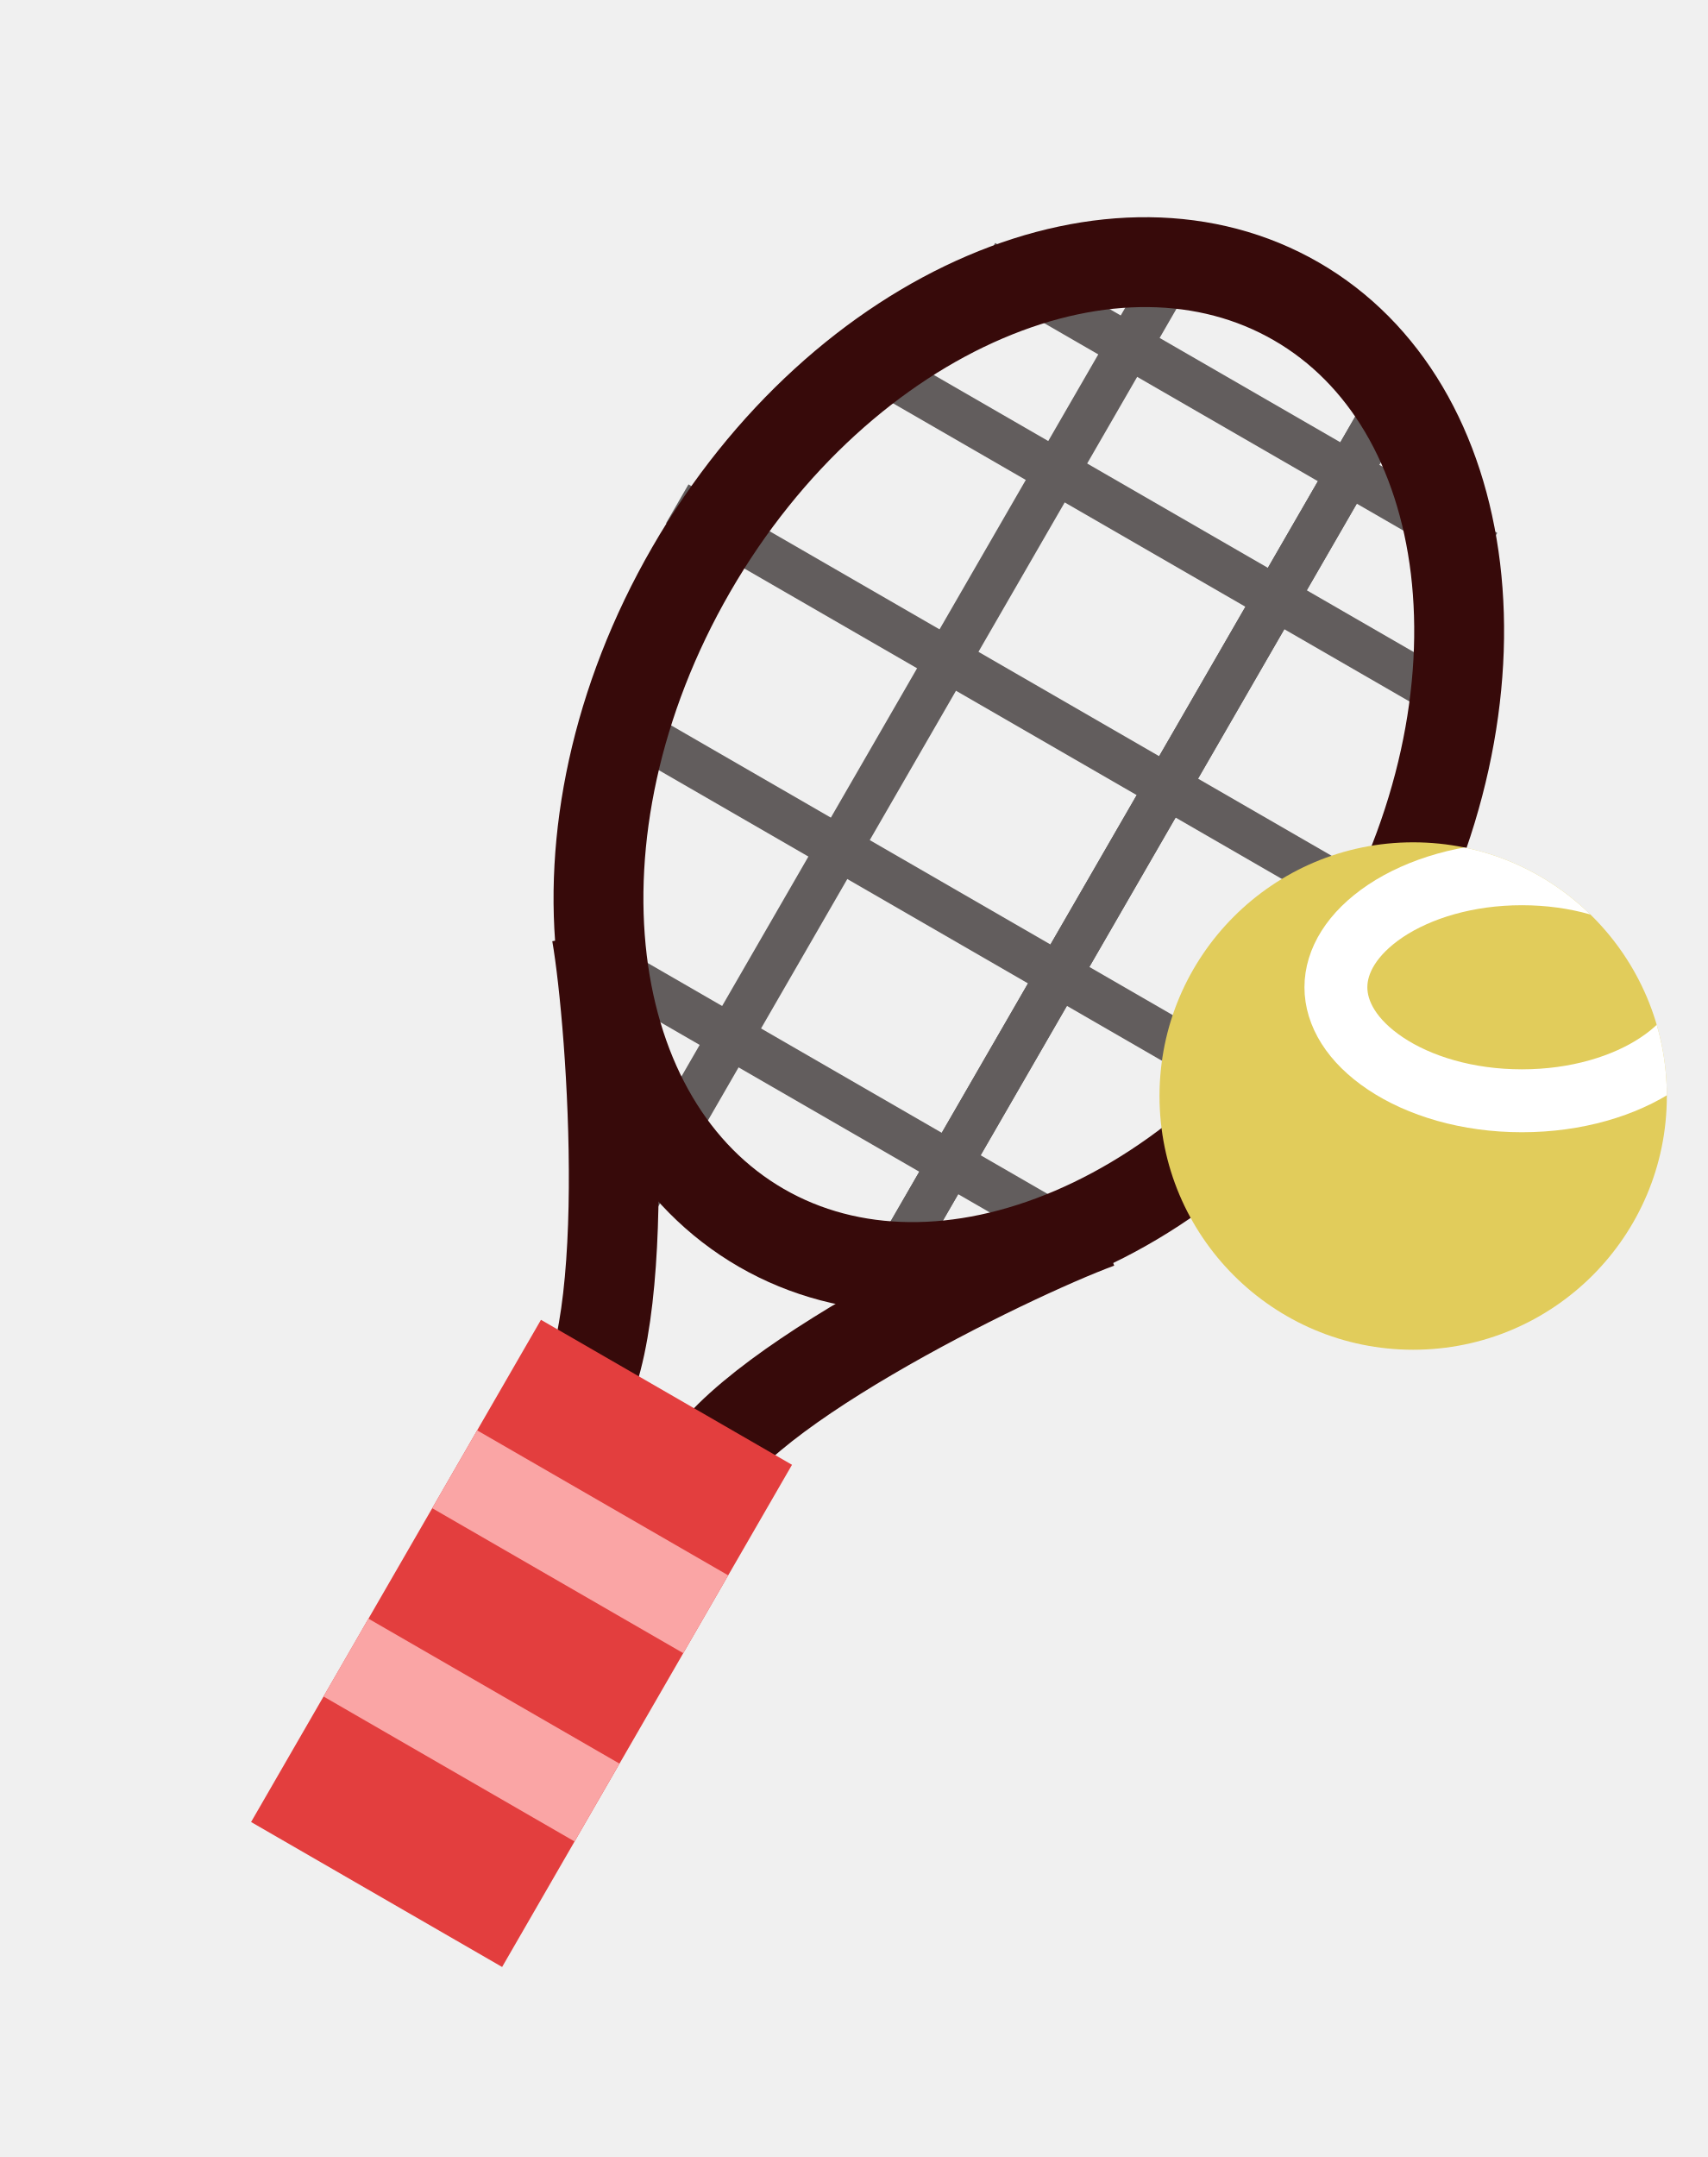
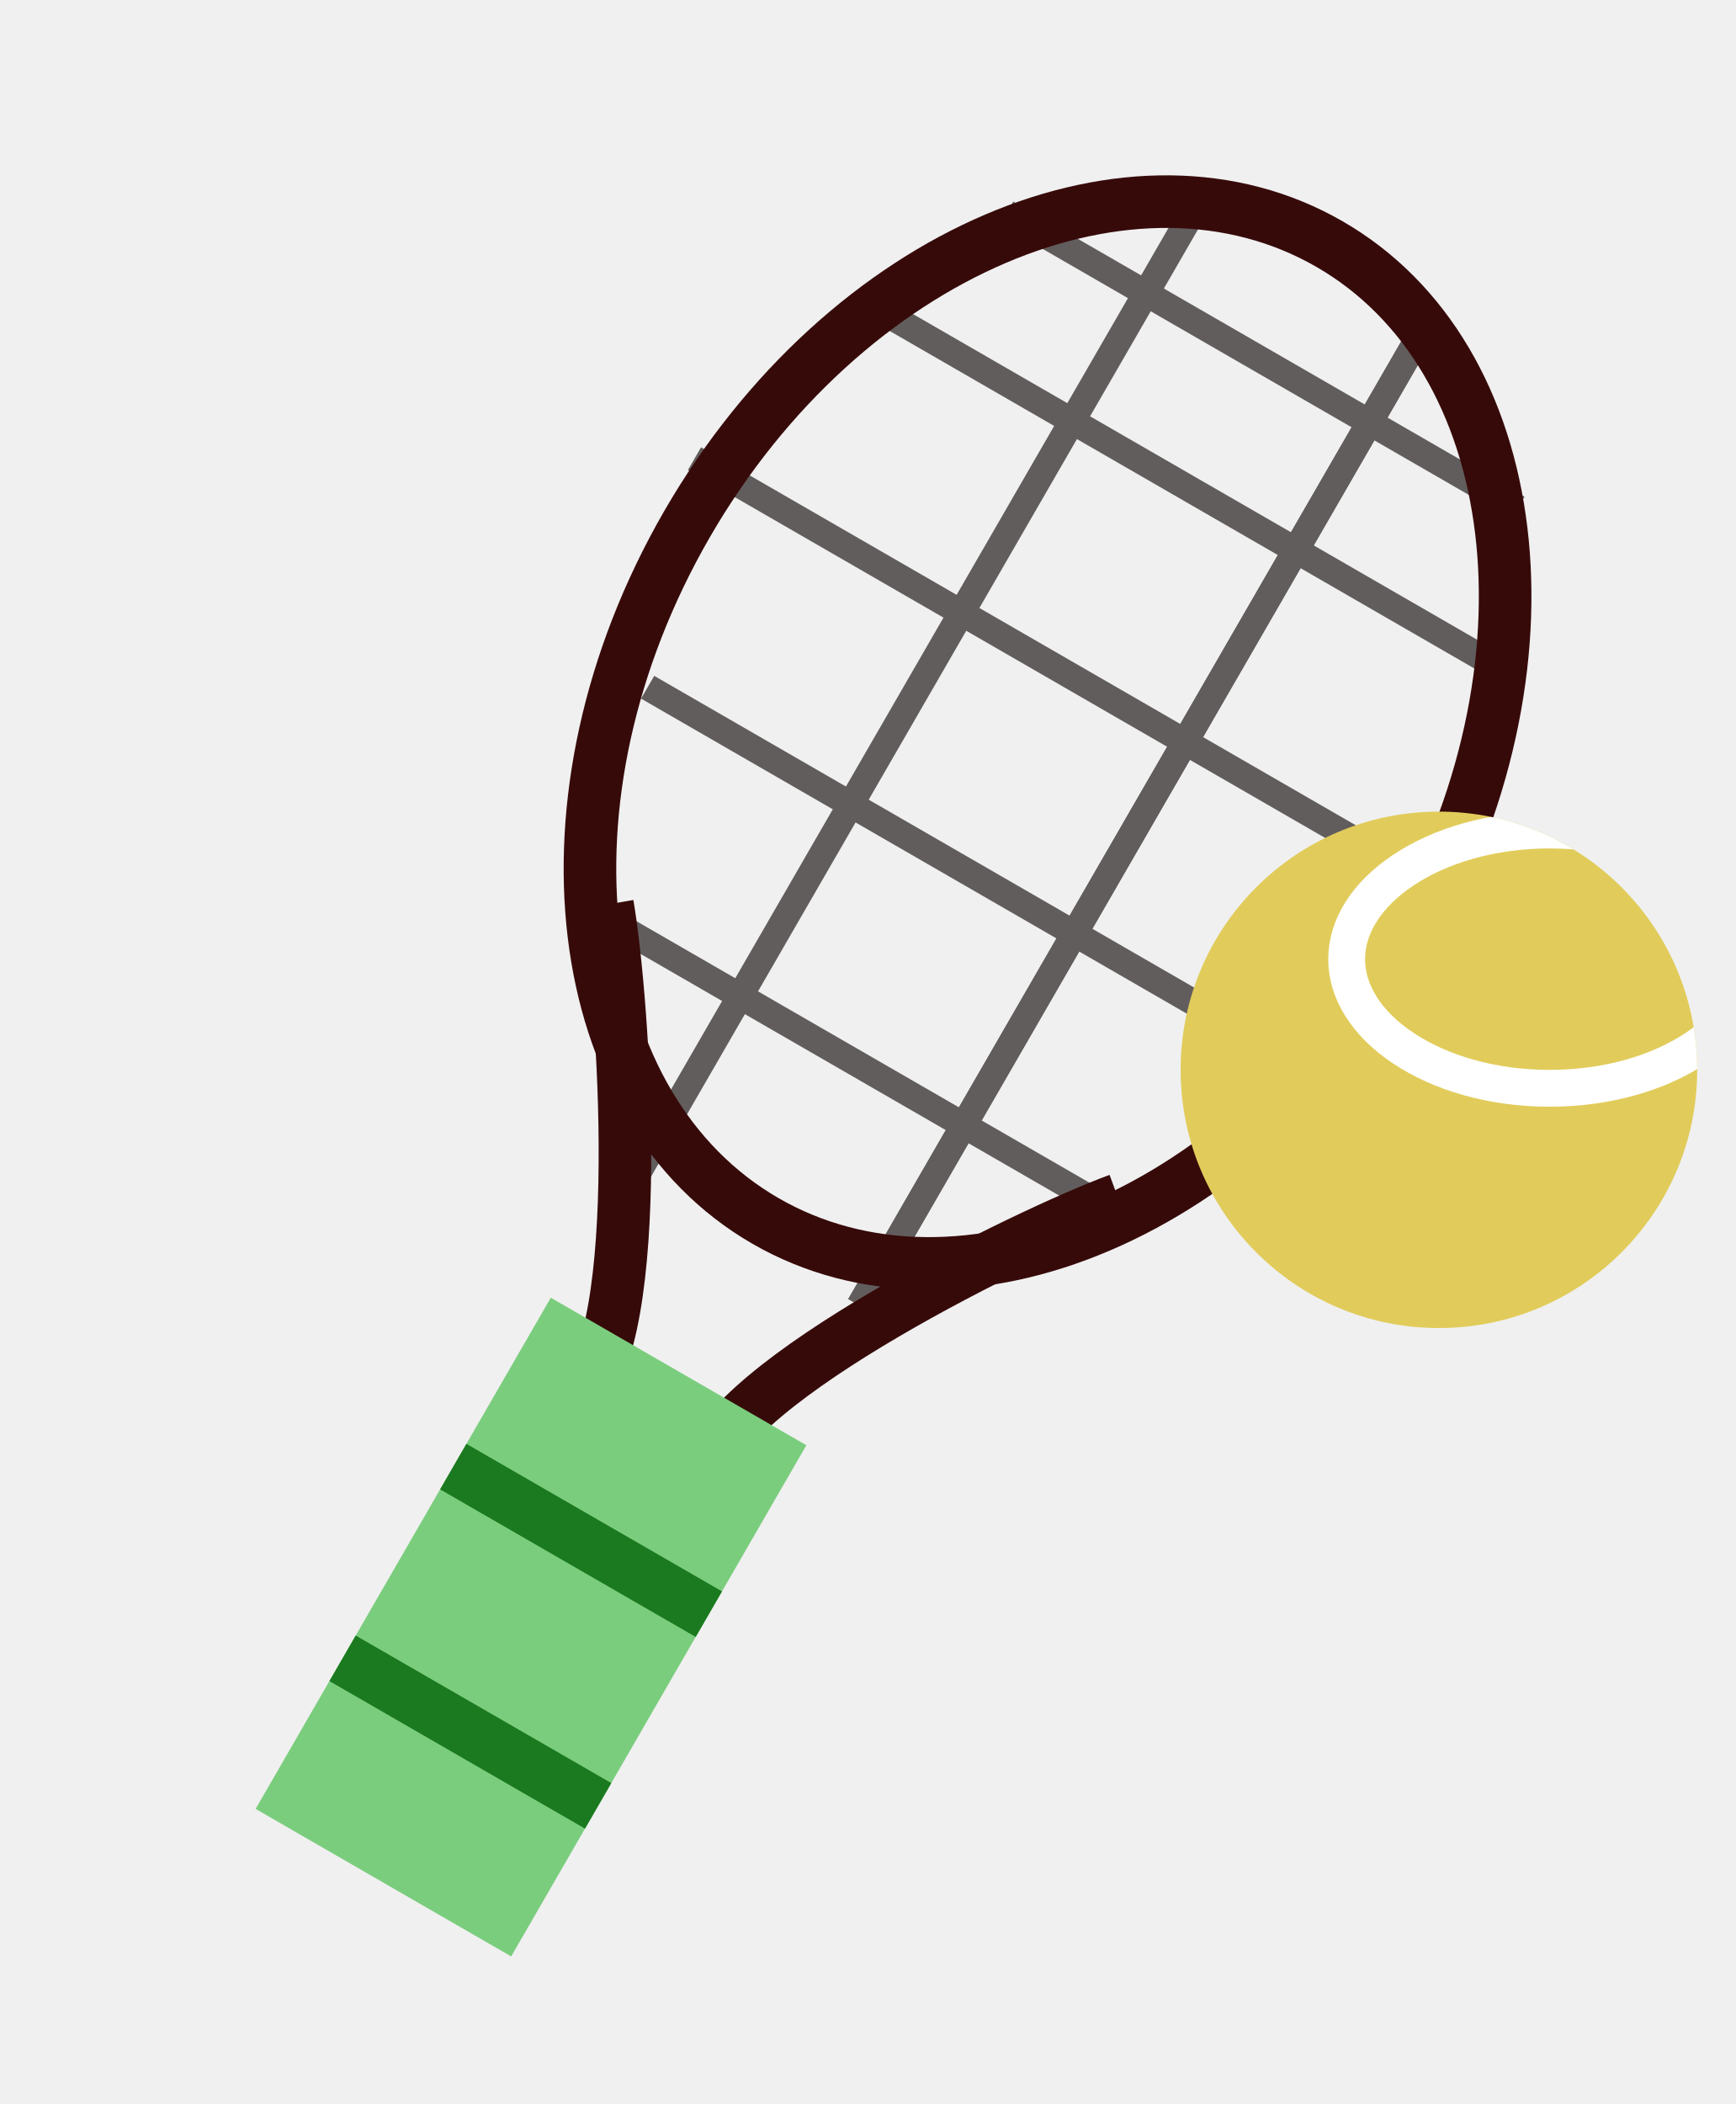
- <svg xmlns="http://www.w3.org/2000/svg" width="19" height="24" viewBox="0 0 19 24" fill="none">
-   <line x1="12.102" y1="13.829" x2="6.514" y2="10.603" stroke="#625D5D" stroke-width="0.5" />
-   <line x1="13.092" y1="2.937" x2="7.043" y2="13.414" stroke="#625D5D" stroke-width="0.5" />
-   <line x1="15.536" y1="4.348" x2="9.487" y2="14.825" stroke="#625D5D" stroke-width="0.5" />
-   <line x1="15.536" y1="4.348" x2="9.487" y2="14.825" stroke="#625D5D" stroke-width="0.5" />
-   <line x1="14.01" y1="12.137" x2="7.026" y2="8.104" stroke="#625D5D" stroke-width="0.5" />
-   <line x1="15.918" y1="10.445" x2="7.537" y2="5.606" stroke="#625D5D" stroke-width="0.5" />
-   <line x1="16.43" y1="7.946" x2="9.445" y2="3.914" stroke="#625D5D" stroke-width="0.5" />
-   <line x1="16.538" y1="6.146" x2="10.95" y2="2.92" stroke="#625D5D" stroke-width="0.5" />
-   <path d="M15.207 10.677C14.365 12.135 13.169 13.183 11.935 13.71C10.702 14.236 9.464 14.234 8.473 13.662C7.483 13.09 6.862 12.019 6.701 10.688C6.541 9.356 6.85 7.796 7.692 6.338C8.534 4.879 9.73 3.832 10.964 3.305C12.197 2.778 13.435 2.781 14.426 3.353C15.416 3.924 16.037 4.995 16.198 6.327C16.358 7.659 16.049 9.218 15.207 10.677Z" stroke="#370A0A" />
-   <path d="M12.227 13.613C11.242 13.975 7.916 15.594 7.712 16.594M6.639 10.387C6.818 11.421 7.078 15.11 6.315 15.787" stroke="#370A0A" />
-   <rect x="6.02" y="14.685" width="3.226" height="6.452" transform="rotate(30 6.0199 14.6855)" fill="#E33E3E" />
-   <line x1="5.06" y1="16.348" x2="7.854" y2="17.961" stroke="#FAA5A5" />
-   <line x1="3.85" y1="18.443" x2="6.644" y2="20.056" stroke="#FAA5A5" />
-   <circle cx="15.727" cy="12.195" r="2.823" fill="#E1CC5B" />
-   <mask id="mask0_132_8110" style="mask-type:alpha" maskUnits="userSpaceOnUse" x="12" y="9" width="7" height="7">
-     <circle cx="15.727" cy="12.195" r="2.823" fill="#E1CC5B" />
+ <svg xmlns="http://www.w3.org/2000/svg" width="33" height="40" viewBox="0 0 33 40" fill="none">
+   <line y1="-0.25" x2="11.224" y2="-0.25" transform="matrix(-0.866081 -0.499904 0.500096 -0.86597 21.2703 22.8054)" stroke="#625D5D" stroke-width="0.5" />
+   <line y1="-0.25" x2="21.042" y2="-0.25" transform="matrix(-0.500096 0.86597 -0.866081 -0.499904 22.3983 4.02026)" stroke="#625D5D" stroke-width="0.5" />
+   <line y1="-0.25" x2="21.042" y2="-0.25" transform="matrix(-0.500096 0.86597 -0.866081 -0.499904 26.6509 6.47485)" stroke="#625D5D" stroke-width="0.5" />
+   <line y1="-0.25" x2="21.042" y2="-0.25" transform="matrix(-0.500096 0.86597 -0.866081 -0.499904 26.6509 6.47485)" stroke="#625D5D" stroke-width="0.5" />
+   <line y1="-0.25" x2="14.03" y2="-0.25" transform="matrix(-0.866081 -0.499904 0.500096 -0.86597 24.5902 19.8625)" stroke="#625D5D" stroke-width="0.5" />
+   <line y1="-0.25" x2="16.835" y2="-0.25" transform="matrix(-0.866081 -0.499904 0.500096 -0.86597 27.9098 16.9197)" stroke="#625D5D" stroke-width="0.5" />
+   <line y1="-0.25" x2="14.03" y2="-0.25" transform="matrix(-0.866081 -0.499904 0.500096 -0.86597 28.7993 12.574)" stroke="#625D5D" stroke-width="0.5" />
+   <line y1="-0.25" x2="11.224" y2="-0.25" transform="matrix(-0.866081 -0.499904 0.500096 -0.86597 28.9871 9.44312)" stroke="#625D5D" stroke-width="0.5" />
+   <path d="M26.775 17.884C25.274 20.483 23.134 22.363 20.908 23.314C18.682 24.265 16.402 24.277 14.555 23.212C12.709 22.146 11.58 20.166 11.291 17.763C11.001 15.36 11.56 12.568 13.061 9.968C14.562 7.369 16.702 5.489 18.928 4.539C21.154 3.588 23.434 3.575 25.28 4.641C27.127 5.706 28.256 7.687 28.545 10.089C28.834 12.492 28.276 15.285 26.775 17.884Z" stroke="#370A0A" />
+   <path d="M21.27 22.805C19.556 23.436 13.772 26.252 13.416 27.99M11.55 17.195C11.861 18.994 12.313 25.41 10.986 26.588" stroke="#370A0A" />
+   <rect width="5.611" height="11.223" transform="matrix(0.866087 0.499893 -0.500107 0.865963 10.4727 24.6711)" fill="#7BCD7E" />
+   <line y1="-0.5" x2="5.612" y2="-0.5" transform="matrix(0.866081 0.499904 -0.500096 0.86597 8.36804 28.3154)" stroke="#1B7A1F" />
+   <line y1="-0.5" x2="5.612" y2="-0.5" transform="matrix(0.866081 0.499904 -0.500096 0.86597 6.26318 31.9597)" stroke="#1B7A1F" />
+   <ellipse cx="27.359" cy="20.339" rx="4.911" ry="4.909" fill="#E1CC5B" />
+   <mask id="mask0_100_7368" style="mask-type:alpha" maskUnits="userSpaceOnUse" x="22" y="15" width="11" height="11">
+     <ellipse cx="27.359" cy="20.339" rx="4.911" ry="4.909" fill="#E1CC5B" />
  </mask>
-   <g mask="url(#mask0_132_8110)">
-     <path d="M19.006 10.985C19.006 11.277 18.829 11.584 18.454 11.834C18.081 12.083 17.546 12.248 16.937 12.248C16.328 12.248 15.793 12.083 15.42 11.834C15.045 11.584 14.867 11.277 14.867 10.985C14.867 10.693 15.045 10.386 15.42 10.135C15.793 9.887 16.328 9.722 16.937 9.722C17.546 9.722 18.081 9.887 18.454 10.135C18.829 10.386 19.006 10.693 19.006 10.985Z" stroke="white" stroke-width="0.7" />
+   <g mask="url(#mask0_100_7368)">
+     <path d="M33.323 18.235C33.323 18.856 32.945 19.462 32.246 19.927C31.549 20.392 30.567 20.69 29.464 20.69C28.361 20.69 27.378 20.392 26.682 19.927C25.983 19.462 25.605 18.856 25.605 18.235C25.605 17.614 25.983 17.009 26.682 16.543C27.378 16.078 28.361 15.78 29.464 15.78C30.567 15.78 31.549 16.078 32.246 16.543C32.945 17.009 33.323 17.614 33.323 18.235Z" stroke="white" stroke-width="0.7" />
  </g>
</svg>
